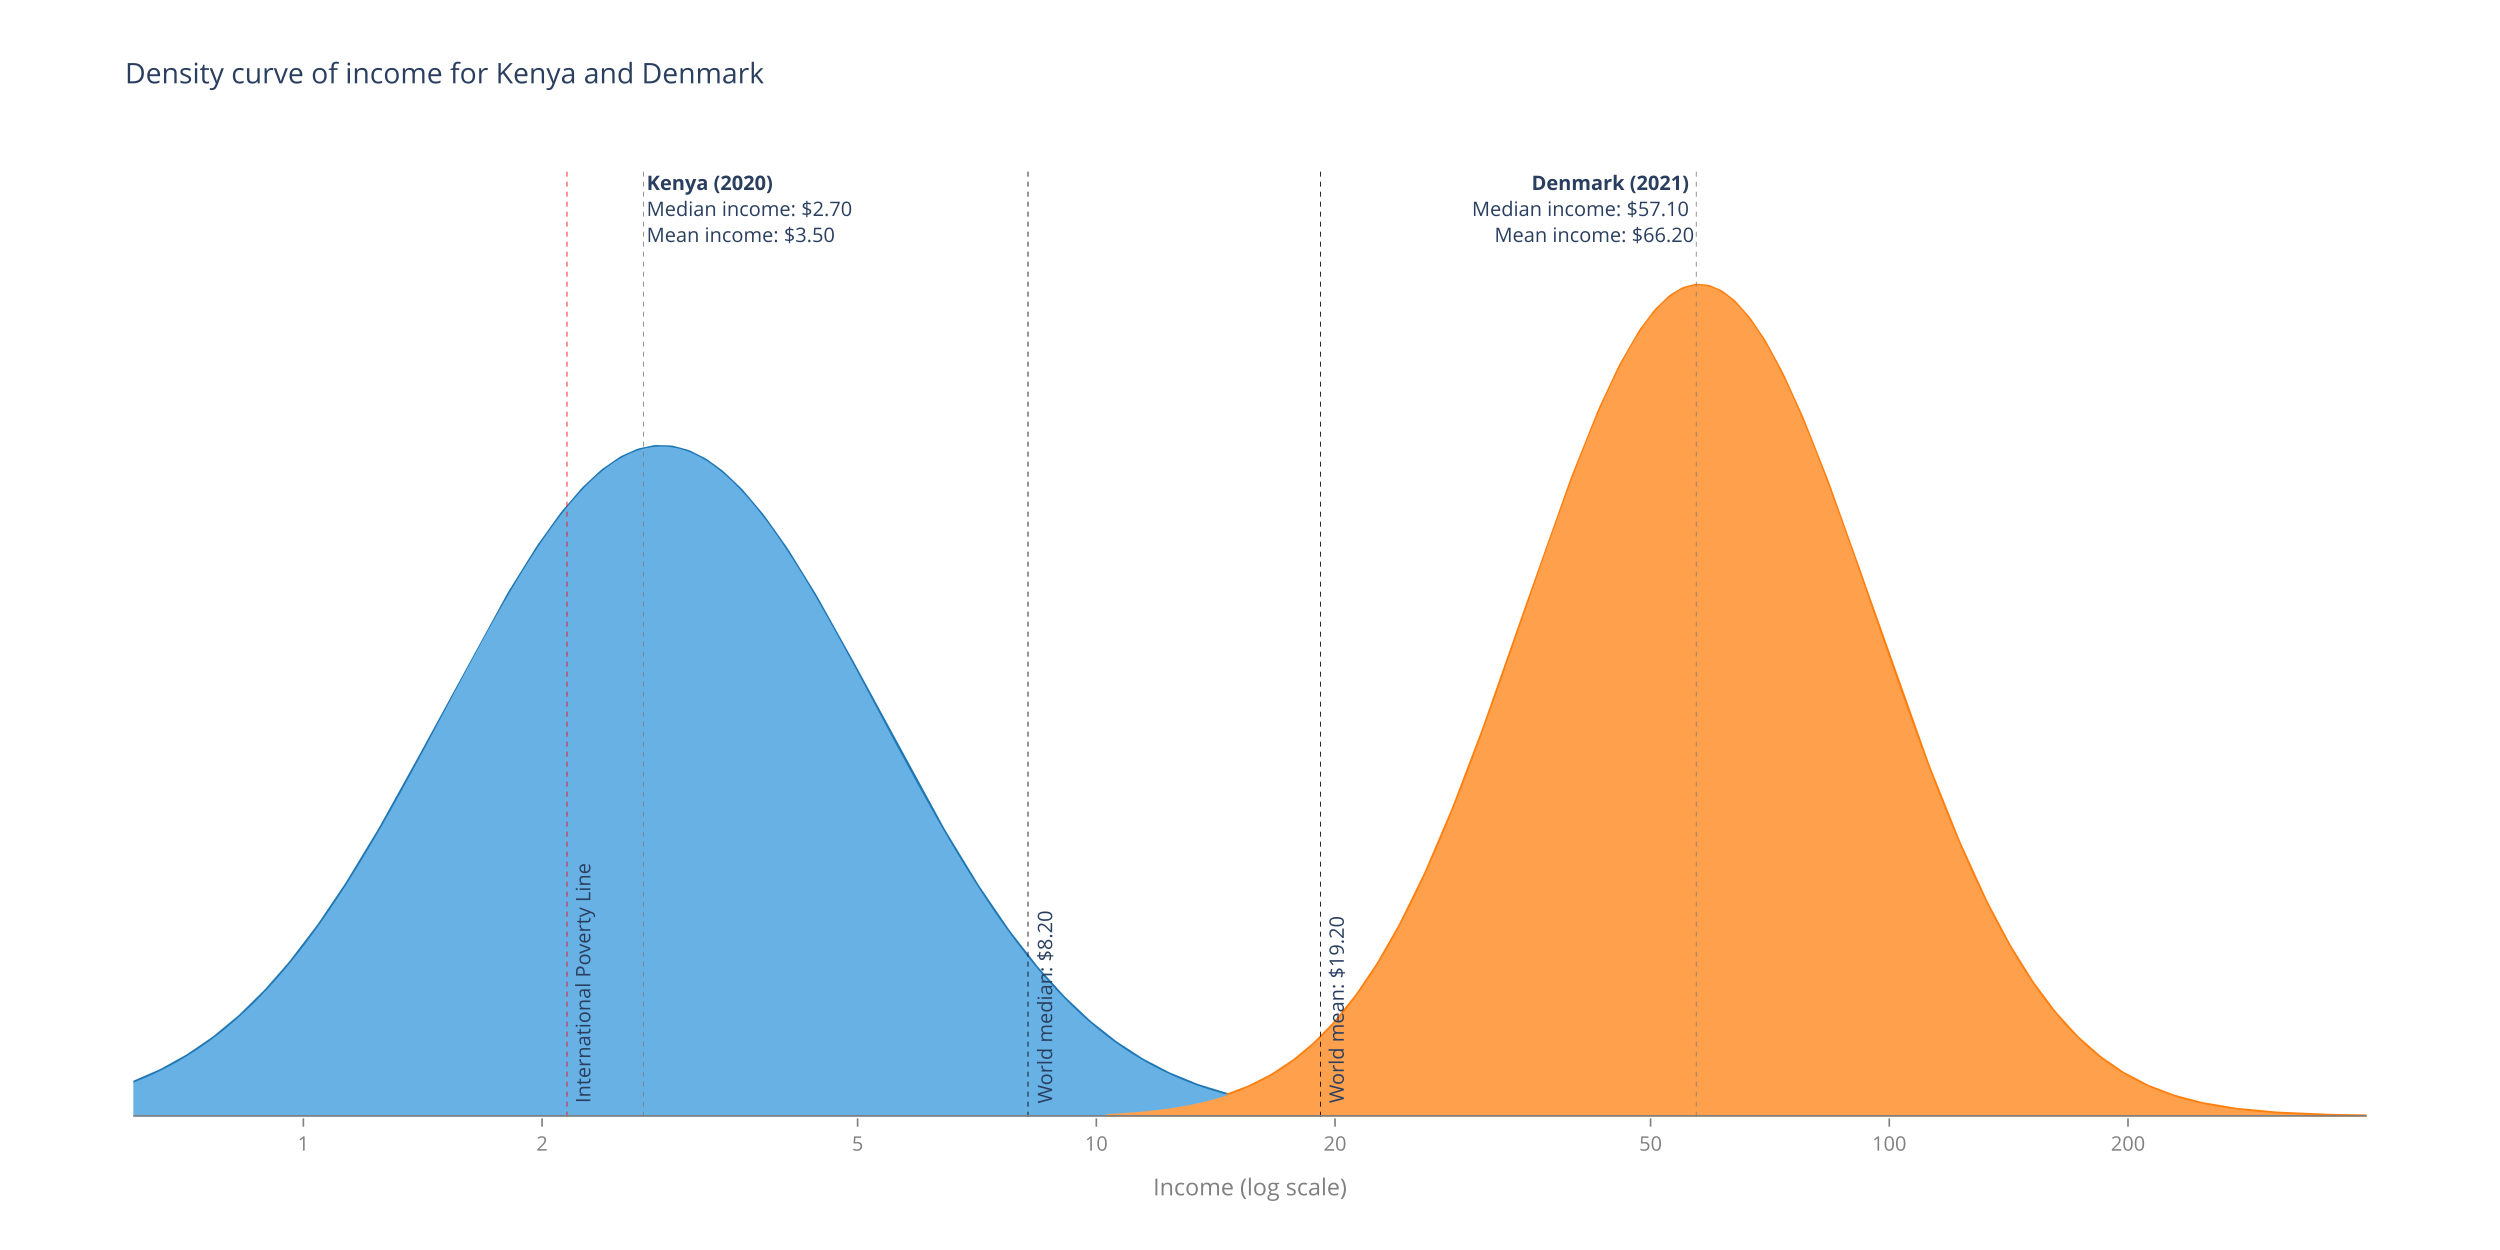
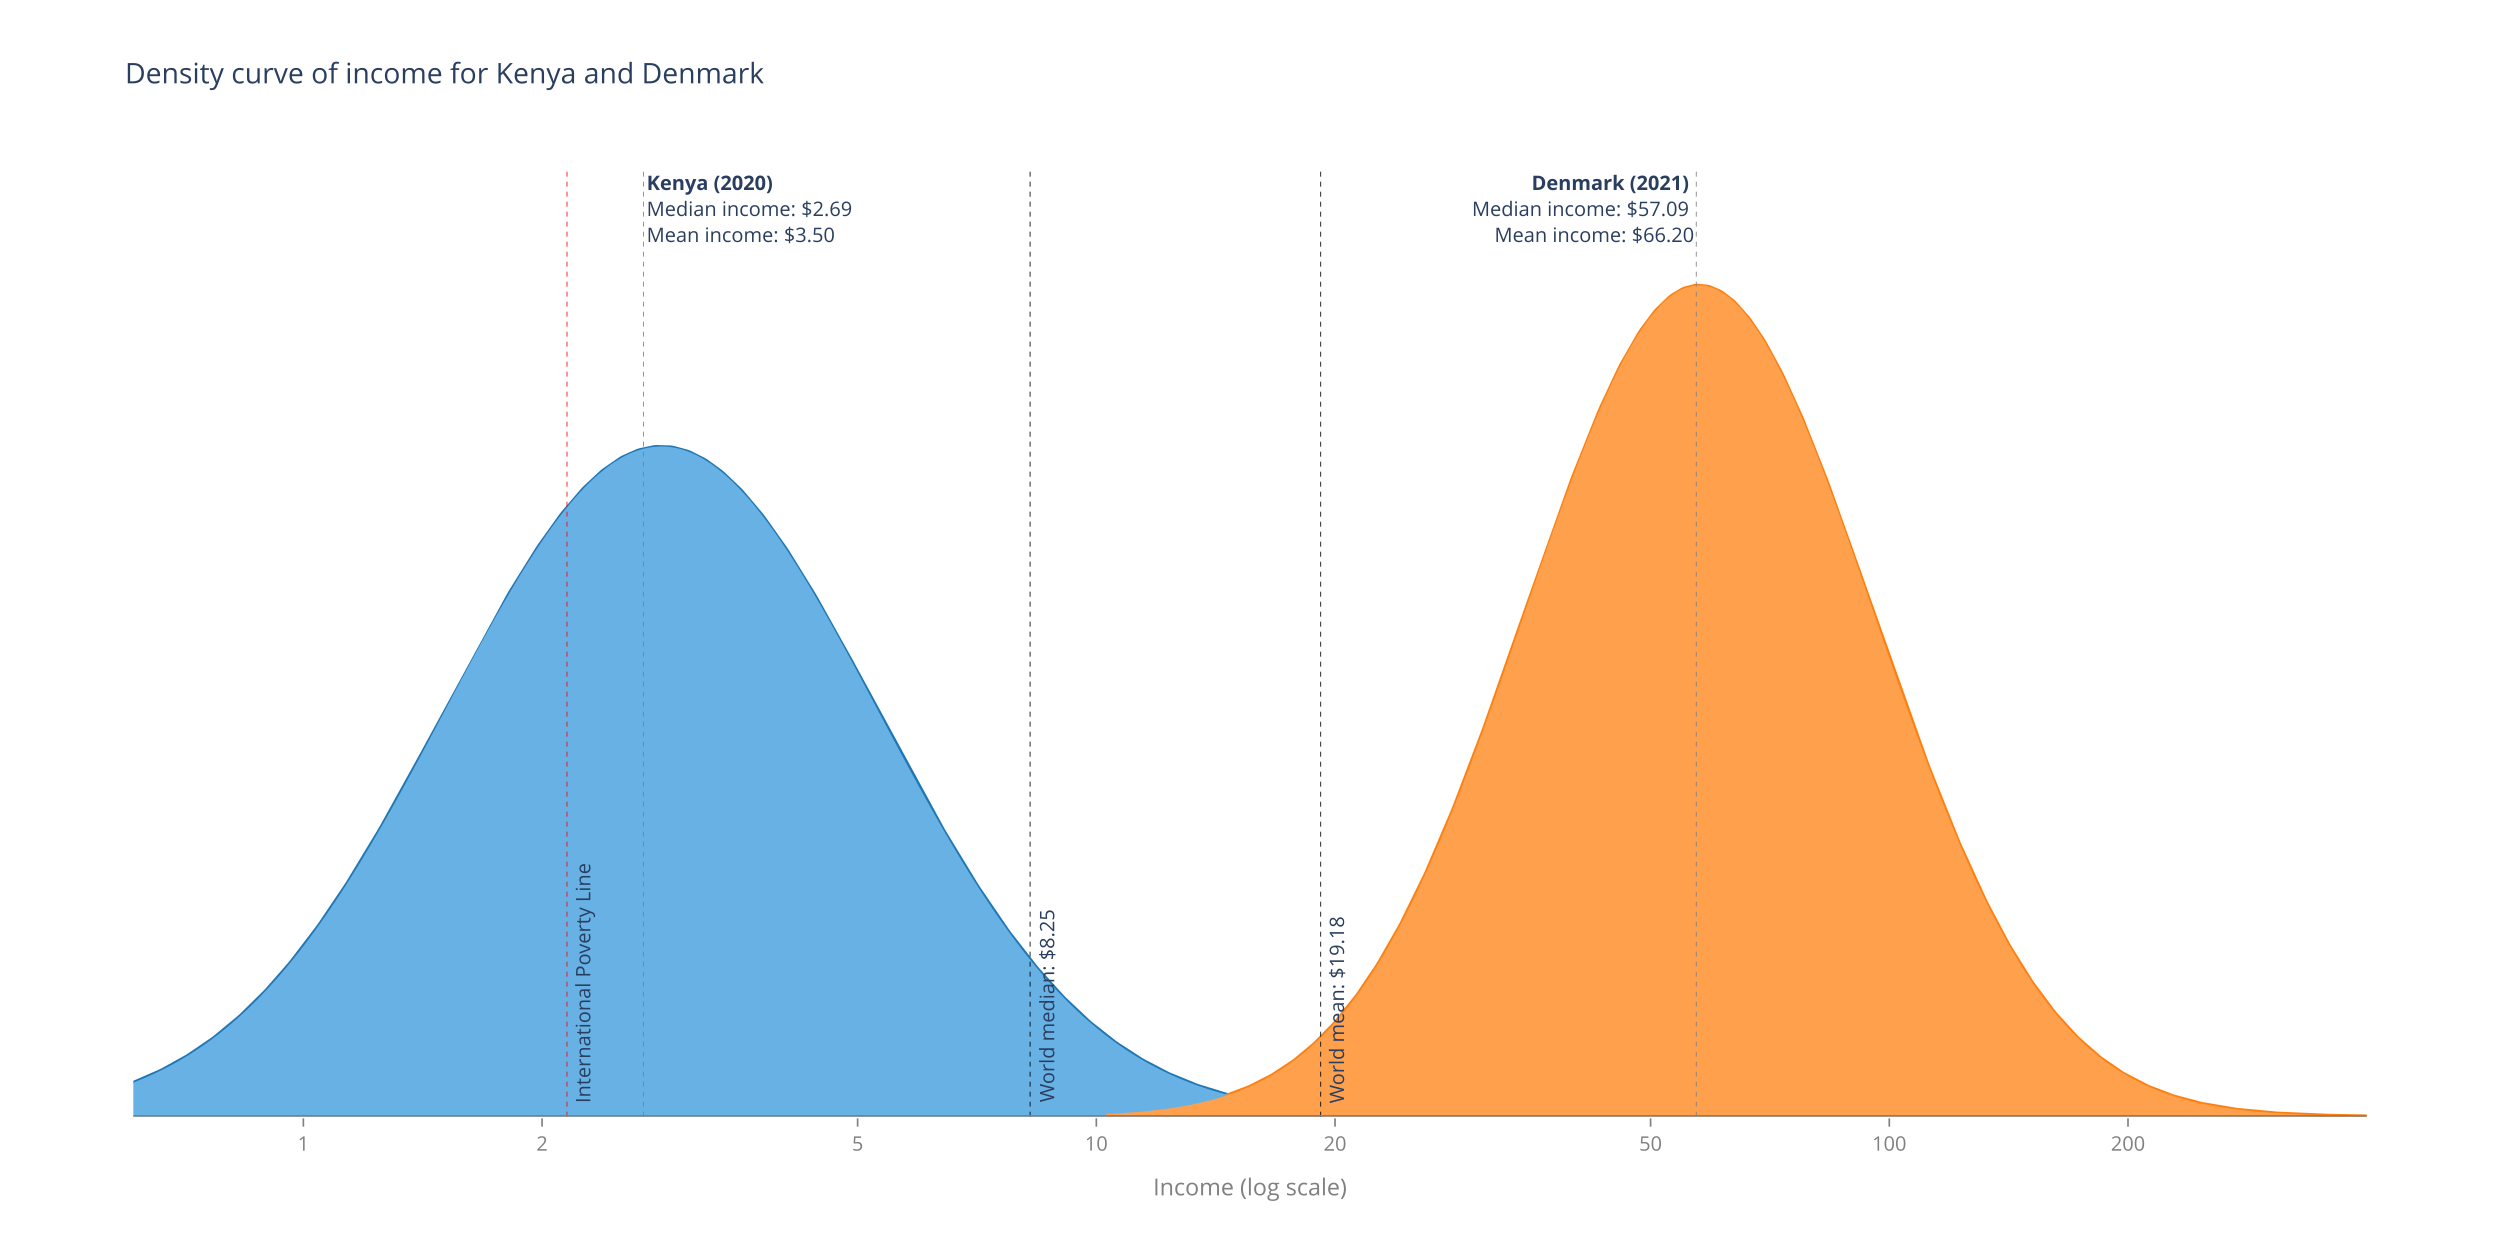
<svg xmlns="http://www.w3.org/2000/svg" class="main-svg" width="1500" height="750" style="" viewBox="0 0 1500 750">
  <rect x="0" y="0" width="1500" height="750" style="fill: rgb(255, 255, 255); fill-opacity: 1;" />
-   <defs id="defs-07f9d5">
+   <defs id="defs-00c34b">
    <g class="clips">
-       <clipPath id="clip07f9d5xyplot" class="plotclip">
+       <clipPath id="clip00c34bxyplot" class="plotclip">
        <rect width="1340" height="570" />
      </clipPath>
-       <clipPath class="axesclip" id="clip07f9d5x">
+       <clipPath class="axesclip" id="clip00c34bx">
        <rect x="80" y="0" width="1340" height="750" />
      </clipPath>
-       <clipPath class="axesclip" id="clip07f9d5y">
+       <clipPath class="axesclip" id="clip00c34by">
        <rect x="0" y="100" width="1500" height="570" />
      </clipPath>
-       <clipPath class="axesclip" id="clip07f9d5xy">
+       <clipPath class="axesclip" id="clip00c34bxy">
        <rect x="80" y="100" width="1340" height="570" />
      </clipPath>
    </g>
    <g class="gradients" />
    <g class="patterns" />
  </defs>
  <g class="bglayer">
    <rect class="bg" x="80" y="100" width="1340" height="570" style="fill: rgb(0, 0, 0); fill-opacity: 0; stroke-width: 0;" />
  </g>
  <g class="layer-below">
    <g class="imagelayer" />
    <g class="shapelayer" />
  </g>
  <g class="cartesianlayer">
    <g class="subplot xy">
      <g class="layer-subplot">
        <g class="shapelayer" />
        <g class="imagelayer" />
      </g>
      <g class="minor-gridlayer">
        <g class="x" />
        <g class="y" />
      </g>
      <g class="gridlayer">
        <g class="x">
          <path class="xgrid crisp" transform="translate(182.02,0)" d="M0,100v570" style="stroke: rgb(255, 255, 255); stroke-opacity: 1; stroke-width: 1px;" />
          <path class="xgrid crisp" transform="translate(325.24,0)" d="M0,100v570" style="stroke: rgb(255, 255, 255); stroke-opacity: 1; stroke-width: 1px;" />
          <path class="xgrid crisp" transform="translate(514.57,0)" d="M0,100v570" style="stroke: rgb(255, 255, 255); stroke-opacity: 1; stroke-width: 1px;" />
          <path class="xgrid crisp" transform="translate(657.8,0)" d="M0,100v570" style="stroke: rgb(255, 255, 255); stroke-opacity: 1; stroke-width: 1px;" />
          <path class="xgrid crisp" transform="translate(801.02,0)" d="M0,100v570" style="stroke: rgb(255, 255, 255); stroke-opacity: 1; stroke-width: 1px;" />
          <path class="xgrid crisp" transform="translate(990.35,0)" d="M0,100v570" style="stroke: rgb(255, 255, 255); stroke-opacity: 1; stroke-width: 1px;" />
          <path class="xgrid crisp" transform="translate(1133.57,0)" d="M0,100v570" style="stroke: rgb(255, 255, 255); stroke-opacity: 1; stroke-width: 1px;" />
          <path class="xgrid crisp" transform="translate(1276.8,0)" d="M0,100v570" style="stroke: rgb(255, 255, 255); stroke-opacity: 1; stroke-width: 1px;" />
        </g>
        <g class="y" />
      </g>
      <g class="zerolinelayer" />
      <g class="layer-between">
        <g class="shapelayer" />
        <g class="imagelayer" />
      </g>
      <path class="xlines-below" />
      <path class="ylines-below" />
      <g class="overlines-below" />
      <g class="xaxislayer-below" />
      <g class="yaxislayer-below" />
      <g class="overaxes-below" />
      <g class="overplot">
-         <g class="xy" transform="translate(80,100)" clip-path="url(#clip07f9d5xyplot)">
+         <g class="xy" transform="translate(80,100)" clip-path="url(#clip00c34bxyplot)">
          <g class="scatterlayer mlayer">
-             <g class="trace scatter trace468979" style="stroke-miterlimit: 2; opacity: 1;">
+             <g class="trace scatter trace9e73e3" style="stroke-miterlimit: 2; opacity: 1;">
              <g class="fills" />
              <g class="errorbars" />
              <g class="lines">
                <path class="js-line" d="M0,549.53L15.76,542.68L17.19,541.97L31.52,534.06L32.96,533.18L47.29,523.42L48.72,522.34L63.05,510.5L64.48,509.21L78.81,495.12L80.24,493.59L93.14,478.88L94.57,477.14L110.33,456.52L111.77,454.52L127.53,431.14L128.96,428.89L147.59,398.11L149.02,395.63L173.38,351.64L174.81,348.98L224.97,256.98L226.4,254.55L242.16,229.23L243.59,227.08L256.49,209.09L257.92,207.26L269.39,193.89L270.82,192.39L280.85,183.06L282.28,181.9L292.31,175.01L293.75,174.21L302.34,170.4L303.78,169.93L312.37,168.13L313.81,168L322.4,168.26L323.84,168.47L332.43,170.78L333.87,171.33L342.46,175.64L343.9,176.52L352.49,182.76L353.93,183.95L363.96,193.5L365.39,195.03L376.85,208.61L378.29,210.47L391.18,228.67L392.62,230.84L408.38,256.35L409.81,258.8L431.3,297.34L432.74,300L485.75,397.47L487.19,399.94L505.82,430.56L507.25,432.79L524.44,457.99L525.88,459.96L541.64,480.16L543.07,481.87L557.4,497.72L558.83,499.19L573.16,512.71L574.59,513.94L588.92,525.25L590.36,526.27L604.69,535.55L606.12,536.39L620.45,543.87L621.88,544.54L637.64,551L639.08,551.51L656.27,556.81L657.7,557.18L677.76,561.56L679.2,561.81L702.12,565.08L703.56,565.24L715.02,566.35" style="vector-effect: none; fill: none; stroke: rgb(31, 119, 180); stroke-opacity: 1; stroke-width: 2px; opacity: 1;" />
              </g>
              <g class="points" />
              <g class="text" />
            </g>
-             <g class="trace scatter tracea25a9f" style="stroke-miterlimit: 2; opacity: 1;">
+             <g class="trace scatter trace3d915e" style="stroke-miterlimit: 2; opacity: 1;">
              <g class="fills" />
              <g class="errorbars" />
              <g class="lines">
                <path class="js-line" d="M583.61,568.46L612.41,566.22L613.92,566.04L633.63,563.02L635.15,562.72L653.34,558.11L654.85,557.63L668.49,552.52L670.01,551.85L682.14,545.71L683.65,544.83L695.78,536.82L697.29,535.68L707.9,526.84L709.42,525.44L720.03,514.6L721.55,512.9L733.67,497.81L735.19,495.73L745.8,479.94L747.32,477.51L759.44,456.35L760.96,453.5L774.6,425.73L776.12,422.42L791.27,386.92L792.79,383.15L809.46,339.36L810.98,335.2L835.23,266.21L836.75,261.83L862.52,189.33L864.03,185.29L879.19,147.43L880.71,143.93L891.32,121.29L892.83,118.34L903.44,99.9L904.96,97.6L912.54,87.45L914.06,85.7L921.63,78.41L923.15,77.24L929.21,73.61L930.73,72.95L936.79,71.38L938.31,71.25L944.37,71.77L945.89,72.16L951.95,74.76L953.47,75.66L959.53,80.3L961.05,81.71L968.62,90.2L970.14,92.19L977.72,103.44L979.24,105.95L988.33,122.72L989.85,125.78L1000.46,149.1L1001.97,152.68L1015.62,187.2L1017.13,191.25L1036.84,246.41L1038.35,250.78L1076.25,357.64L1077.76,361.64L1094.44,403.31L1095.95,406.87L1111.11,440L1112.63,443.06L1124.75,465.9L1126.27,468.55L1138.4,488.05L1139.91,490.28L1152.04,506.57L1153.55,508.42L1165.68,521.74L1167.2,523.23L1179.32,533.89L1180.84,535.07L1192.97,543.44L1194.48,544.36L1208.12,551.49L1209.64,552.17L1223.28,557.37L1224.8,557.86L1239.96,561.9L1241.47,562.24L1261.18,565.57L1262.69,565.76L1285.43,567.88L1286.95,567.98L1317.26,569.26L1318.78,569.3L1340,569.67" style="vector-effect: none; fill: none; stroke: rgb(255, 127, 14); stroke-opacity: 1; stroke-width: 2px; opacity: 1;" />
              </g>
              <g class="points" />
              <g class="text" />
            </g>
-             <g class="trace scatter tracef698e6" style="stroke-miterlimit: 2;">
+             <g class="trace scatter trace728ede" style="stroke-miterlimit: 2;">
              <g class="fills">
                <g>
                  <path class="js-fill" d="M715.02,570L0,570L0,549.53L1.43,548.98L2.87,548.41L4.3,547.82L5.73,547.23L7.16,546.62L8.6,546L10.03,545.36L11.46,544.71L12.9,544.05L14.33,543.37L15.76,542.68L17.19,541.97L18.63,541.25L20.06,540.51L21.49,539.76L22.93,539L24.36,538.21L25.79,537.42L27.23,536.6L28.66,535.77L30.09,534.92L31.52,534.06L32.96,533.18L34.39,532.28L35.82,531.37L37.26,530.44L38.69,529.49L40.12,528.52L41.55,527.54L42.99,526.53L44.42,525.51L45.85,524.47L47.29,523.42L48.72,522.34L50.15,521.24L51.58,520.13L53.02,518.99L54.45,517.84L55.88,516.67L57.32,515.47L58.75,514.26L60.18,513.03L61.61,511.78L63.05,510.5L64.48,509.21L65.91,507.89L67.35,506.56L68.78,505.2L70.21,503.83L71.65,502.43L73.08,501.01L74.51,499.57L75.94,498.11L77.38,496.62L78.81,495.12L80.24,493.59L81.68,492.05L83.11,490.48L84.54,488.89L85.97,487.27L87.41,485.64L88.84,483.98L90.27,482.3L91.71,480.6L93.14,478.88L94.57,477.14L96,475.37L97.44,473.58L98.87,471.78L100.3,469.94L101.74,468.09L103.17,466.22L104.6,464.32L106.03,462.4L107.47,460.47L108.9,458.51L110.33,456.52L111.77,454.52L113.2,452.5L114.63,450.45L116.07,448.39L117.5,446.3L118.93,444.19L120.36,442.07L121.8,439.92L123.23,437.75L124.66,435.57L126.1,433.36L127.53,431.14L128.96,428.89L130.39,426.63L131.83,424.35L133.26,422.05L134.69,419.73L136.13,417.39L137.56,415.04L138.99,412.67L140.42,410.28L141.86,407.88L143.29,405.46L144.72,403.02L146.16,400.57L147.59,398.11L149.02,395.63L150.45,393.13L151.89,390.62L153.32,388.1L154.75,385.57L156.19,383.02L157.62,380.46L159.05,377.89L160.49,375.31L161.92,372.71L163.35,370.11L164.78,367.5L166.22,364.87L167.65,362.24L169.08,359.6L170.52,356.96L171.95,354.3L173.38,351.64L174.81,348.98L176.25,346.31L177.68,343.63L179.11,340.95L180.55,338.27L181.98,335.58L183.41,332.89L184.84,330.2L186.28,327.51L187.71,324.82L189.14,322.13L190.58,319.44L192.01,316.75L193.44,314.06L194.87,311.38L196.31,308.7L197.74,306.02L199.17,303.35L200.61,300.69L202.04,298.03L203.47,295.38L204.91,292.74L206.34,290.1L207.77,287.48L209.2,284.86L210.64,282.26L212.07,279.67L213.5,277.09L214.94,274.52L216.37,271.97L217.8,269.43L219.23,266.91L220.67,264.4L222.1,261.91L223.53,259.44L224.97,256.98L226.4,254.55L227.83,252.13L229.26,249.74L230.7,247.36L232.13,245.01L233.56,242.68L235,240.38L236.43,238.1L237.86,235.84L239.3,233.61L240.73,231.4L242.16,229.23L243.59,227.08L245.03,224.95L246.46,222.86L247.89,220.8L249.33,218.77L250.76,216.77L252.19,214.8L253.62,212.86L255.06,210.96L256.49,209.09L257.92,207.26L259.36,205.46L260.79,203.69L262.22,201.97L263.65,200.28L265.09,198.62L266.52,197.01L267.95,195.43L269.39,193.89L270.82,192.39L272.25,190.94L273.68,189.52L275.12,188.14L276.55,186.81L277.98,185.52L279.42,184.27L280.85,183.06L282.28,181.9L283.72,180.78L285.15,179.71L286.58,178.68L288.01,177.69L289.45,176.76L290.88,175.86L292.31,175.01L293.75,174.21L295.18,173.46L296.61,172.75L298.04,172.09L299.48,171.48L300.91,170.92L302.34,170.4L303.78,169.93L305.21,169.51L306.64,169.14L308.07,168.81L309.51,168.54L310.94,168.31L312.37,168.13L313.81,168L315.24,167.92L316.67,167.89L318.1,167.91L319.54,167.98L320.97,168.1L322.4,168.26L323.84,168.47L325.27,168.74L326.7,169.05L328.14,169.41L329.57,169.82L331,170.27L332.43,170.78L333.87,171.33L335.3,171.93L336.73,172.58L338.17,173.27L339.6,174.01L341.03,174.8L342.46,175.64L343.9,176.52L345.33,177.45L346.76,178.42L348.2,179.44L349.63,180.5L351.06,181.61L352.49,182.76L353.93,183.95L355.36,185.19L356.79,186.47L358.23,187.8L359.66,189.16L361.09,190.57L362.52,192.01L363.96,193.5L365.39,195.03L366.82,196.6L368.26,198.2L369.69,199.84L371.12,201.52L372.56,203.24L373.99,205L375.42,206.79L376.85,208.61L378.29,210.47L379.72,212.37L381.15,214.3L382.59,216.26L384.02,218.25L385.45,220.27L386.88,222.33L388.32,224.41L389.75,226.52L391.18,228.67L392.62,230.84L394.05,233.04L395.48,235.26L396.91,237.51L398.35,239.78L399.78,242.08L401.21,244.41L402.65,246.75L404.08,249.12L405.51,251.51L406.94,253.92L408.38,256.35L409.81,258.8L411.24,261.27L412.68,263.75L414.11,266.26L415.54,268.78L416.98,271.31L418.41,273.86L419.84,276.42L421.27,279L422.71,281.59L424.14,284.19L425.57,286.8L427.01,289.42L428.44,292.06L429.87,294.7L431.3,297.34L432.74,300L434.17,302.66L435.6,305.33L437.04,308.01L438.47,310.69L439.9,313.37L441.33,316.05L442.77,318.74L444.2,321.43L445.63,324.12L447.07,326.81L448.5,329.51L449.93,332.2L451.36,334.89L452.8,337.57L454.23,340.26L455.66,342.94L457.1,345.61L458.53,348.29L459.96,350.95L461.4,353.62L462.83,356.27L464.26,358.92L465.69,361.56L467.13,364.19L468.56,366.82L469.99,369.43L471.43,372.04L472.86,374.64L474.29,377.22L475.72,379.8L477.16,382.36L478.59,384.91L480.02,387.45L481.46,389.97L482.89,392.49L484.32,394.98L485.75,397.47L487.19,399.94L488.62,402.39L490.05,404.83L491.49,407.26L492.92,409.66L494.35,412.05L495.78,414.43L497.22,416.79L498.65,419.13L500.08,421.45L501.52,423.75L502.95,426.04L504.38,428.31L505.82,430.56L507.25,432.79L508.68,435L510.11,437.19L511.55,439.36L512.98,441.51L514.41,443.65L515.85,445.76L517.28,447.85L518.71,449.92L520.14,451.97L521.58,454L523.01,456.01L524.44,457.99L525.88,459.96L527.31,461.9L528.74,463.83L530.17,465.73L531.61,467.61L533.04,469.47L534.47,471.3L535.91,473.12L537.34,474.91L538.77,476.68L540.21,478.43L541.64,480.16L543.07,481.87L544.5,483.55L545.94,485.21L547.37,486.85L548.8,488.47L550.24,490.07L551.67,491.64L553.1,493.19L554.53,494.73L555.97,496.24L557.4,497.72L558.83,499.19L560.27,500.64L561.7,502.06L563.13,503.47L564.56,504.85L566,506.21L567.43,507.55L568.86,508.87L570.3,510.17L571.73,511.45L573.16,512.71L574.59,513.94L576.03,515.16L577.46,516.36L578.89,517.54L580.33,518.7L581.76,519.84L583.19,520.96L584.63,522.06L586.06,523.14L587.49,524.2L588.92,525.25L590.36,526.27L591.79,527.28L593.22,528.27L594.66,529.24L596.09,530.19L597.52,531.13L598.95,532.05L600.39,532.95L601.82,533.83L603.25,534.7L604.69,535.55L606.12,536.39L607.55,537.21L608.98,538.01L610.42,538.8L611.85,539.57L613.28,540.32L614.72,541.06L616.15,541.79L617.58,542.5L619.01,543.19L620.45,543.87L621.88,544.54L623.31,545.19L624.75,545.83L626.18,546.46L627.61,547.07L629.05,547.67L630.48,548.26L631.91,548.83L633.34,549.39L634.78,549.94L636.21,550.48L637.64,551L639.08,551.51L640.51,552.01L641.94,552.5L643.37,552.98L644.81,553.45L646.24,553.9L647.67,554.35L649.11,554.78L650.54,555.21L651.97,555.62L653.4,556.03L654.84,556.42L656.27,556.81L657.7,557.18L659.14,557.55L660.57,557.91L662,558.26L663.43,558.6L664.87,558.93L666.3,559.25L667.73,559.57L669.17,559.87L670.6,560.17L672.03,560.47L673.47,560.75L674.9,561.03L676.33,561.3L677.76,561.56L679.2,561.81L680.63,562.06L682.06,562.3L683.5,562.54L684.93,562.77L686.36,562.99L687.79,563.21L689.23,563.42L690.66,563.63L692.09,563.83L693.53,564.02L694.96,564.21L696.39,564.39L697.82,564.57L699.26,564.74L700.69,564.91L702.12,565.08L703.56,565.24L704.99,565.39L706.42,565.54L707.85,565.69L709.29,565.83L710.72,565.96L712.15,566.1L713.59,566.23L715.02,566.35" style="fill: rgb(103, 177, 229); fill-opacity: 1; stroke-width: 0;" />
                </g>
              </g>
              <g class="errorbars" />
              <g class="lines" />
              <g class="points" />
              <g class="text" />
            </g>
-             <g class="trace scatter trace711cc6" style="stroke-miterlimit: 2;">
+             <g class="trace scatter trace88b534" style="stroke-miterlimit: 2;">
              <g class="fills">
                <g>
                  <path class="js-fill" d="M1340,570L583.61,570L583.61,568.46L585.12,568.38L586.64,568.3L588.15,568.21L589.67,568.13L591.19,568.03L592.7,567.94L594.22,567.84L595.73,567.73L597.25,567.62L598.77,567.5L600.28,567.38L601.8,567.26L603.31,567.13L604.83,566.99L606.34,566.85L607.86,566.7L609.38,566.55L610.89,566.39L612.41,566.22L613.92,566.04L615.44,565.86L616.96,565.67L618.47,565.47L619.99,565.27L621.5,565.06L623.02,564.83L624.53,564.6L626.05,564.36L627.57,564.11L629.08,563.86L630.6,563.59L632.11,563.31L633.63,563.02L635.15,562.72L636.66,562.4L638.18,562.08L639.69,561.74L641.21,561.4L642.72,561.03L644.24,560.66L645.76,560.27L647.27,559.87L648.79,559.45L650.3,559.02L651.82,558.57L653.34,558.11L654.85,557.63L656.37,557.14L657.88,556.62L659.4,556.09L660.91,555.54L662.43,554.98L663.95,554.39L665.46,553.79L666.98,553.16L668.49,552.52L670.01,551.85L671.52,551.17L673.04,550.46L674.56,549.72L676.07,548.97L677.59,548.19L679.1,547.39L680.62,546.56L682.14,545.71L683.65,544.83L685.17,543.93L686.68,543L688.2,542.04L689.71,541.05L691.23,540.04L692.75,539L694.26,537.92L695.78,536.82L697.29,535.68L698.81,534.52L700.33,533.32L701.84,532.09L703.36,530.83L704.87,529.53L706.39,528.2L707.9,526.84L709.42,525.44L710.94,524L712.45,522.53L713.97,521.02L715.48,519.47L717,517.88L718.52,516.26L720.03,514.6L721.55,512.9L723.06,511.15L724.58,509.37L726.09,507.55L727.61,505.69L729.13,503.78L730.64,501.83L732.16,499.84L733.67,497.81L735.19,495.73L736.71,493.61L738.22,491.44L739.74,489.23L741.25,486.98L742.77,484.68L744.28,482.33L745.8,479.94L747.32,477.51L748.83,475.03L750.35,472.5L751.86,469.92L753.38,467.3L754.89,464.63L756.41,461.92L757.93,459.16L759.44,456.35L760.96,453.5L762.47,450.6L763.99,447.65L765.51,444.66L767.02,441.62L768.54,438.53L770.05,435.4L771.57,432.22L773.08,429L774.6,425.73L776.12,422.42L777.63,419.06L779.15,415.66L780.66,412.21L782.18,408.72L783.7,405.19L785.21,401.62L786.73,398.01L788.24,394.35L789.76,390.66L791.27,386.92L792.79,383.15L794.31,379.34L795.82,375.49L797.34,371.61L798.85,367.69L800.37,363.73L801.89,359.75L803.4,355.73L804.92,351.68L806.43,347.6L807.95,343.49L809.46,339.36L810.98,335.2L812.5,331.01L814.01,326.8L815.53,322.57L817.04,318.32L818.56,314.04L820.07,309.75L821.59,305.45L823.11,301.12L824.62,296.79L826.14,292.44L827.65,288.09L829.17,283.72L830.69,279.35L832.2,274.97L833.72,270.59L835.23,266.21L836.75,261.83L838.26,257.45L839.78,253.08L841.3,248.71L842.81,244.35L844.33,240L845.84,235.67L847.36,231.34L848.88,227.03L850.39,222.75L851.91,218.48L853.42,214.23L854.94,210.01L856.45,205.81L857.97,201.64L859.49,197.5L861,193.4L862.52,189.33L864.03,185.29L865.55,181.3L867.07,177.34L868.58,173.43L870.1,169.56L871.61,165.75L873.13,161.98L874.64,158.26L876.16,154.59L877.68,150.98L879.19,147.43L880.71,143.93L882.22,140.5L883.74,137.13L885.26,133.83L886.77,130.59L888.29,127.42L889.8,124.32L891.32,121.29L892.83,118.34L894.35,115.47L895.87,112.67L897.38,109.95L898.9,107.31L900.41,104.76L901.93,102.28L903.44,99.9L904.96,97.6L906.48,95.39L907.99,93.27L909.51,91.24L911.02,89.3L912.54,87.45L914.06,85.7L915.57,84.05L917.09,82.49L918.6,81.03L920.12,79.67L921.63,78.41L923.15,77.24L924.67,76.18L926.18,75.22L927.7,74.36L929.21,73.61L930.73,72.95L932.25,72.41L933.76,71.96L935.28,71.62L936.79,71.38L938.31,71.25L939.82,71.22L941.34,71.3L942.86,71.48L944.37,71.77L945.89,72.16L947.4,72.65L948.92,73.25L950.44,73.95L951.95,74.76L953.47,75.66L954.98,76.67L956.5,77.78L958.01,78.99L959.53,80.3L961.05,81.71L962.56,83.22L964.08,84.82L965.59,86.52L967.11,88.31L968.62,90.2L970.14,92.19L971.66,94.26L973.17,96.42L974.69,98.68L976.2,101.02L977.72,103.44L979.24,105.95L980.75,108.55L982.27,111.23L983.78,113.98L985.3,116.82L986.81,119.73L988.33,122.72L989.85,125.78L991.36,128.91L992.88,132.11L994.39,135.38L995.91,138.72L997.43,142.12L998.94,145.58L1000.46,149.1L1001.97,152.68L1003.49,156.32L1005,160.01L1006.52,163.75L1008.04,167.55L1009.55,171.39L1011.07,175.28L1012.58,179.21L1014.1,183.18L1015.62,187.2L1017.13,191.25L1018.65,195.34L1020.16,199.46L1021.68,203.61L1023.19,207.79L1024.71,212L1026.23,216.23L1027.74,220.49L1029.26,224.77L1030.77,229.07L1032.29,233.39L1033.81,237.72L1035.32,242.06L1036.84,246.41L1038.35,250.78L1039.87,255.15L1041.38,259.52L1042.9,263.9L1044.42,268.28L1045.93,272.67L1047.45,277.04L1048.96,281.42L1050.48,285.79L1051.99,290.15L1053.51,294.5L1055.03,298.84L1056.54,303.17L1058.06,307.49L1059.57,311.79L1061.09,316.07L1062.61,320.33L1064.12,324.57L1065.64,328.8L1067.15,333L1068.67,337.17L1070.18,341.32L1071.7,345.44L1073.22,349.54L1074.73,353.6L1076.25,357.64L1077.76,361.64L1079.28,365.61L1080.8,369.55L1082.31,373.45L1083.83,377.31L1085.34,381.14L1086.86,384.94L1088.37,388.69L1089.89,392.41L1091.41,396.08L1092.92,399.72L1094.44,403.31L1095.95,406.87L1097.47,410.38L1098.99,413.85L1100.5,417.27L1102.02,420.65L1103.53,423.99L1105.05,427.28L1106.56,430.53L1108.08,433.73L1109.6,436.89L1111.11,440L1112.63,443.06L1114.14,446.08L1115.66,449.05L1117.17,451.98L1118.69,454.85L1120.21,457.69L1121.72,460.47L1123.24,463.21L1124.75,465.9L1126.27,468.55L1127.79,471.15L1129.3,473.7L1130.82,476.21L1132.33,478.67L1133.85,481.08L1135.36,483.45L1136.88,485.77L1138.4,488.05L1139.91,490.28L1141.43,492.47L1142.94,494.62L1144.46,496.72L1145.98,498.77L1147.49,500.79L1149.01,502.76L1150.52,504.69L1152.04,506.57L1153.55,508.42L1155.07,510.22L1156.59,511.98L1158.1,513.71L1159.62,515.39L1161.13,517.03L1162.65,518.64L1164.17,520.21L1165.68,521.74L1167.2,523.23L1168.71,524.68L1170.23,526.1L1171.74,527.49L1173.26,528.83L1174.78,530.15L1176.29,531.43L1177.81,532.68L1179.32,533.89L1180.84,535.07L1182.36,536.22L1183.87,537.34L1185.39,538.43L1186.9,539.49L1188.42,540.52L1189.93,541.52L1191.45,542.5L1192.97,543.44L1194.48,544.36L1196,545.25L1197.51,546.12L1199.03,546.96L1200.54,547.77L1202.06,548.56L1203.58,549.33L1205.09,550.07L1206.61,550.79L1208.12,551.49L1209.64,552.17L1211.16,552.83L1212.67,553.46L1214.19,554.08L1215.7,554.67L1217.22,555.25L1218.73,555.81L1220.25,556.35L1221.77,556.87L1223.28,557.37L1224.8,557.86L1226.31,558.33L1227.83,558.79L1229.35,559.23L1230.86,559.65L1232.38,560.06L1233.89,560.46L1235.41,560.84L1236.92,561.21L1238.44,561.56L1239.96,561.9L1241.47,562.24L1242.99,562.55L1244.5,562.86L1246.02,563.16L1247.54,563.44L1249.05,563.72L1250.57,563.98L1252.08,564.23L1253.6,564.48L1255.11,564.71L1256.63,564.94L1258.15,565.16L1259.66,565.37L1261.18,565.57L1262.69,565.76L1264.21,565.95L1265.73,566.13L1267.24,566.3L1268.76,566.46L1270.27,566.62L1271.79,566.77L1273.3,566.92L1274.82,567.06L1276.34,567.19L1277.85,567.32L1279.37,567.44L1280.88,567.56L1282.4,567.67L1283.91,567.78L1285.43,567.88L1286.95,567.98L1288.46,568.08L1289.98,568.17L1291.49,568.26L1293.01,568.34L1294.53,568.42L1296.04,568.49L1297.56,568.57L1299.07,568.64L1300.59,568.7L1302.1,568.77L1303.62,568.83L1305.14,568.88L1306.65,568.94L1308.17,568.99L1309.68,569.04L1311.2,569.09L1312.72,569.14L1314.23,569.18L1315.75,569.22L1317.26,569.26L1318.78,569.3L1320.29,569.33L1321.81,569.37L1323.33,569.4L1324.84,569.43L1326.36,569.46L1327.87,569.49L1329.39,569.52L1330.91,569.54L1332.42,569.57L1333.94,569.59L1335.45,569.61L1336.97,569.63L1338.48,569.65L1340,569.67" style="fill: rgb(255, 160, 77); fill-opacity: 1; stroke-width: 0;" />
                </g>
              </g>
              <g class="errorbars" />
              <g class="lines" />
              <g class="points" />
              <g class="text" />
            </g>
          </g>
        </g>
      </g>
      <path class="xlines-above crisp" d="" style="fill: none; stroke-width: 1px; stroke: rgb(0, 0, 0); stroke-opacity: 0;" />
      <path class="ylines-above crisp" d="M0,0" style="fill: none;" />
      <g class="overlines-above" />
      <g class="xaxislayer-above">
        <path class="xtick ticks crisp" d="M0,671v5" transform="translate(182.02,0)" style="stroke: rgb(128, 128, 128); stroke-opacity: 1; stroke-width: 1px;" />
        <path class="xtick ticks crisp" d="M0,671v5" transform="translate(325.24,0)" style="stroke: rgb(128, 128, 128); stroke-opacity: 1; stroke-width: 1px;" />
        <path class="xtick ticks crisp" d="M0,671v5" transform="translate(514.57,0)" style="stroke: rgb(128, 128, 128); stroke-opacity: 1; stroke-width: 1px;" />
        <path class="xtick ticks crisp" d="M0,671v5" transform="translate(657.8,0)" style="stroke: rgb(128, 128, 128); stroke-opacity: 1; stroke-width: 1px;" />
        <path class="xtick ticks crisp" d="M0,671v5" transform="translate(801.02,0)" style="stroke: rgb(128, 128, 128); stroke-opacity: 1; stroke-width: 1px;" />
        <path class="xtick ticks crisp" d="M0,671v5" transform="translate(990.35,0)" style="stroke: rgb(128, 128, 128); stroke-opacity: 1; stroke-width: 1px;" />
        <path class="xtick ticks crisp" d="M0,671v5" transform="translate(1133.57,0)" style="stroke: rgb(128, 128, 128); stroke-opacity: 1; stroke-width: 1px;" />
        <path class="xtick ticks crisp" d="M0,671v5" transform="translate(1276.8,0)" style="stroke: rgb(128, 128, 128); stroke-opacity: 1; stroke-width: 1px;" />
        <g class="xtick">
          <text text-anchor="middle" x="0" y="690.4" transform="translate(182.02,0)" style="font-family: 'Open Sans', verdana, arial, sans-serif; font-size: 12px; fill: rgb(128, 128, 128); fill-opacity: 1; white-space: pre; opacity: 1;">1</text>
        </g>
        <g class="xtick">
          <text text-anchor="middle" x="0" y="690.4" style="font-family: 'Open Sans', verdana, arial, sans-serif; font-size: 12px; fill: rgb(128, 128, 128); fill-opacity: 1; white-space: pre; opacity: 1;" transform="translate(325.24,0)">2</text>
        </g>
        <g class="xtick">
          <text text-anchor="middle" x="0" y="690.4" style="font-family: 'Open Sans', verdana, arial, sans-serif; font-size: 12px; fill: rgb(128, 128, 128); fill-opacity: 1; white-space: pre; opacity: 1;" transform="translate(514.57,0)">5</text>
        </g>
        <g class="xtick">
          <text text-anchor="middle" x="0" y="690.4" style="font-family: 'Open Sans', verdana, arial, sans-serif; font-size: 12px; fill: rgb(128, 128, 128); fill-opacity: 1; white-space: pre; opacity: 1;" transform="translate(657.8,0)">10</text>
        </g>
        <g class="xtick">
          <text text-anchor="middle" x="0" y="690.4" style="font-family: 'Open Sans', verdana, arial, sans-serif; font-size: 12px; fill: rgb(128, 128, 128); fill-opacity: 1; white-space: pre; opacity: 1;" transform="translate(801.02,0)">20</text>
        </g>
        <g class="xtick">
          <text text-anchor="middle" x="0" y="690.4" style="font-family: 'Open Sans', verdana, arial, sans-serif; font-size: 12px; fill: rgb(128, 128, 128); fill-opacity: 1; white-space: pre; opacity: 1;" transform="translate(990.35,0)">50</text>
        </g>
        <g class="xtick">
          <text text-anchor="middle" x="0" y="690.4" style="font-family: 'Open Sans', verdana, arial, sans-serif; font-size: 12px; fill: rgb(128, 128, 128); fill-opacity: 1; white-space: pre; opacity: 1;" transform="translate(1133.57,0)">100</text>
        </g>
        <g class="xtick">
          <text text-anchor="middle" x="0" y="690.4" style="font-family: 'Open Sans', verdana, arial, sans-serif; font-size: 12px; fill: rgb(128, 128, 128); fill-opacity: 1; white-space: pre; opacity: 1;" transform="translate(1276.8,0)">200</text>
        </g>
      </g>
      <g class="yaxislayer-above" />
      <g class="overaxes-above" />
    </g>
  </g>
  <g class="polarlayer" />
  <g class="smithlayer" />
  <g class="ternarylayer" />
  <g class="geolayer" />
  <g class="funnelarealayer" />
  <g class="pielayer" />
  <g class="iciclelayer" />
  <g class="treemaplayer" />
  <g class="sunburstlayer" />
  <g class="glimages" />
-   <defs id="topdefs-07f9d5">
+   <defs id="topdefs-00c34b">
    <g class="clips" />
  </defs>
  <g class="layer-above">
    <g class="imagelayer" />
    <g class="shapelayer">
-       <g class="shape-group" data-index="0" clip-path="url(#clip07f9d5x)">
+       <g class="shape-group" data-index="0" clip-path="url(#clip00c34bx)">
        <path data-index="0" fill-rule="evenodd" d="M386.11,670L386.11,100" style="opacity: 1; stroke: rgb(128, 128, 128); stroke-opacity: 1; fill: rgb(0, 0, 0); fill-opacity: 0; stroke-dasharray: 3px, 3px; stroke-width: 0.5px;" />
      </g>
-       <g class="shape-group" data-index="1" clip-path="url(#clip07f9d5x)">
+       <g class="shape-group" data-index="1" clip-path="url(#clip00c34bx)">
        <path data-index="1" fill-rule="evenodd" d="M1017.75,670L1017.75,100" style="opacity: 1; stroke: rgb(128, 128, 128); stroke-opacity: 1; fill: rgb(0, 0, 0); fill-opacity: 0; stroke-dasharray: 3px, 3px; stroke-width: 0.5px;" />
      </g>
-       <g class="shape-group" data-index="2" clip-path="url(#clip07f9d5x)">
+       <g class="shape-group" data-index="2" clip-path="url(#clip00c34bx)">
        <path data-index="2" fill-rule="evenodd" d="M340.19,670L340.19,100" style="opacity: 1; stroke: rgb(255, 0, 0); stroke-opacity: 1; fill: rgb(0, 0, 0); fill-opacity: 0; stroke-dasharray: 3px, 3px; stroke-width: 0.5px;" />
      </g>
-       <g class="shape-group" data-index="3" clip-path="url(#clip07f9d5x)">
-         <path data-index="3" fill-rule="evenodd" d="M792.28,670L792.28,100" style="opacity: 1; stroke: rgb(0, 0, 0); stroke-opacity: 1; fill: rgb(0, 0, 0); fill-opacity: 0; stroke-dasharray: 3px, 3px; stroke-width: 0.5px;" />
-       </g>
-       <g class="shape-group" data-index="4" clip-path="url(#clip07f9d5x)">
-         <path data-index="4" fill-rule="evenodd" d="M616.79,670L616.79,100" style="opacity: 1; stroke: rgb(0, 0, 0); stroke-opacity: 1; fill: rgb(0, 0, 0); fill-opacity: 0; stroke-dasharray: 3px, 3px; stroke-width: 0.5px;" />
-       </g>
-       <g class="shape-group" data-index="5" clip-path="url(#clip07f9d5y)">
+       <g class="shape-group" data-index="3" clip-path="url(#clip00c34bx)">
+         <path data-index="3" fill-rule="evenodd" d="M792.42,670L792.42,100" style="opacity: 1; stroke: rgb(0, 0, 0); stroke-opacity: 1; fill: rgb(0, 0, 0); fill-opacity: 0; stroke-dasharray: 3px, 3px; stroke-width: 0.5px;" />
+       </g>
+       <g class="shape-group" data-index="4" clip-path="url(#clip00c34bx)">
+         <path data-index="4" fill-rule="evenodd" d="M618.05,670L618.05,100" style="opacity: 1; stroke: rgb(0, 0, 0); stroke-opacity: 1; fill: rgb(0, 0, 0); fill-opacity: 0; stroke-dasharray: 3px, 3px; stroke-width: 0.5px;" />
+       </g>
+       <g class="shape-group" data-index="5" clip-path="url(#clip00c34by)">
        <path data-index="5" fill-rule="evenodd" d="M80,670L1420,670" style="opacity: 1; stroke: rgb(128, 128, 128); stroke-opacity: 1; fill: rgb(0, 0, 0); fill-opacity: 0; stroke-width: 2px;" />
      </g>
    </g>
  </g>
  <g class="infolayer">
    <g class="g-gtitle">
      <text class="gtitle" x="75" y="50" text-anchor="start" dy="0em" style="opacity: 1; font-family: 'Open Sans', verdana, arial, sans-serif; font-size: 17px; fill: rgb(42, 63, 95); fill-opacity: 1; white-space: pre;">Density curve of income for Kenya and Denmark</text>
    </g>
    <g class="g-xtitle">
      <text class="xtitle" x="750" y="717.206" text-anchor="middle" style="opacity: 1; font-family: 'Open Sans', verdana, arial, sans-serif; font-size: 14px; fill: rgb(128, 128, 128); fill-opacity: 1; white-space: pre;">Income (log scale)</text>
    </g>
    <g class="annotation" data-index="0" style="opacity: 1;">
      <g class="annotation-text-g" transform="rotate(0,455.61,125)">
        <g class="cursor-pointer" transform="translate(386,100)">
          <rect class="bg" x="0.5" y="0.5" width="138" height="49" style="stroke-width: 1px; stroke: rgb(0, 0, 0); stroke-opacity: 0; fill: rgb(0, 0, 0); fill-opacity: 0;" />
          <text class="annotation-text" text-anchor="start" x="2" y="14" style="font-family: 'Open Sans', verdana, arial, sans-serif; font-size: 12px; fill: rgb(42, 63, 95); fill-opacity: 1; white-space: pre;">
            <tspan class="line" dy="0em" x="2" y="14">
              <tspan style="font-weight:bold">Kenya (2020)</tspan>
            </tspan>
-             <tspan class="line" dy="1.3em" x="2" y="14">Median income: $2.70</tspan>
+             <tspan class="line" dy="1.3em" x="2" y="14">Median income: $2.69</tspan>
            <tspan class="line" dy="2.6em" x="2" y="14">Mean income: $3.50</tspan>
          </text>
        </g>
      </g>
    </g>
    <g class="annotation" data-index="1" style="opacity: 1;">
      <g class="annotation-text-g" transform="rotate(0,944.75,125)">
        <g class="cursor-pointer" transform="translate(872,100)">
          <rect class="bg" x="0.5" y="0.5" width="145" height="49" style="stroke-width: 1px; stroke: rgb(0, 0, 0); stroke-opacity: 0; fill: rgb(0, 0, 0); fill-opacity: 0;" />
          <text class="annotation-text" text-anchor="end" x="144.484" y="14" style="font-family: 'Open Sans', verdana, arial, sans-serif; font-size: 12px; fill: rgb(42, 63, 95); fill-opacity: 1; white-space: pre;">
            <tspan class="line" dy="0em" x="144.484" y="14">
              <tspan style="font-weight:bold">Denmark (2021)</tspan>
            </tspan>
-             <tspan class="line" dy="1.3em" x="144.484" y="14">Median income: $57.10</tspan>
+             <tspan class="line" dy="1.3em" x="144.484" y="14">Median income: $57.09</tspan>
            <tspan class="line" dy="2.6em" x="144.484" y="14">Mean income: $66.20</tspan>
          </text>
        </g>
      </g>
    </g>
    <g class="annotation" data-index="2" style="opacity: 1;">
      <g class="annotation-text-g" transform="rotate(-90,349.69,589.5)">
        <g class="cursor-pointer" transform="translate(269,580)">
          <rect class="bg" x="0.5" y="0.5" width="160" height="18" style="stroke-width: 1px; stroke: rgb(0, 0, 0); stroke-opacity: 0; fill: rgb(0, 0, 0); fill-opacity: 0;" />
          <text class="annotation-text" text-anchor="middle" x="80.359" y="14" style="font-family: 'Open Sans', verdana, arial, sans-serif; font-size: 12px; fill: rgb(42, 63, 95); fill-opacity: 1; white-space: pre;">International Poverty Line</text>
        </g>
      </g>
    </g>
    <g class="annotation" data-index="3" style="opacity: 1;">
-       <g class="annotation-text-g" transform="rotate(-90,801.78,605.5)">
+       <g class="annotation-text-g" transform="rotate(-90,801.92,605.5)">
        <g class="cursor-pointer" transform="translate(737,596)">
          <rect class="bg" x="0.5" y="0.5" width="128" height="18" style="stroke-width: 1px; stroke: rgb(0, 0, 0); stroke-opacity: 0; fill: rgb(0, 0, 0); fill-opacity: 0;" />
-           <text class="annotation-text" text-anchor="middle" x="64.531" y="14" style="font-family: 'Open Sans', verdana, arial, sans-serif; font-size: 12px; fill: rgb(42, 63, 95); fill-opacity: 1; white-space: pre;">World mean: $19.20</text>
+           <text class="annotation-text" text-anchor="middle" x="64.531" y="14" style="font-family: 'Open Sans', verdana, arial, sans-serif; font-size: 12px; fill: rgb(42, 63, 95); fill-opacity: 1; white-space: pre;">World mean: $19.18</text>
        </g>
      </g>
    </g>
    <g class="annotation" data-index="4" style="opacity: 1;">
-       <g class="annotation-text-g" transform="rotate(-90,626.29,604)">
-         <g class="cursor-pointer" transform="translate(560,595)">
+       <g class="annotation-text-g" transform="rotate(-90,627.55,604)">
+         <g class="cursor-pointer" transform="translate(562,595)">
          <rect class="bg" x="0.5" y="0.5" width="131" height="18" style="stroke-width: 1px; stroke: rgb(0, 0, 0); stroke-opacity: 0; fill: rgb(0, 0, 0); fill-opacity: 0;" />
-           <text class="annotation-text" text-anchor="middle" x="66.109" y="14" style="font-family: 'Open Sans', verdana, arial, sans-serif; font-size: 12px; fill: rgb(42, 63, 95); fill-opacity: 1; white-space: pre;">World median: $8.20</text>
+           <text class="annotation-text" text-anchor="middle" x="66.109" y="14" style="font-family: 'Open Sans', verdana, arial, sans-serif; font-size: 12px; fill: rgb(42, 63, 95); fill-opacity: 1; white-space: pre;">World median: $8.25</text>
        </g>
      </g>
    </g>
  </g>
</svg>
